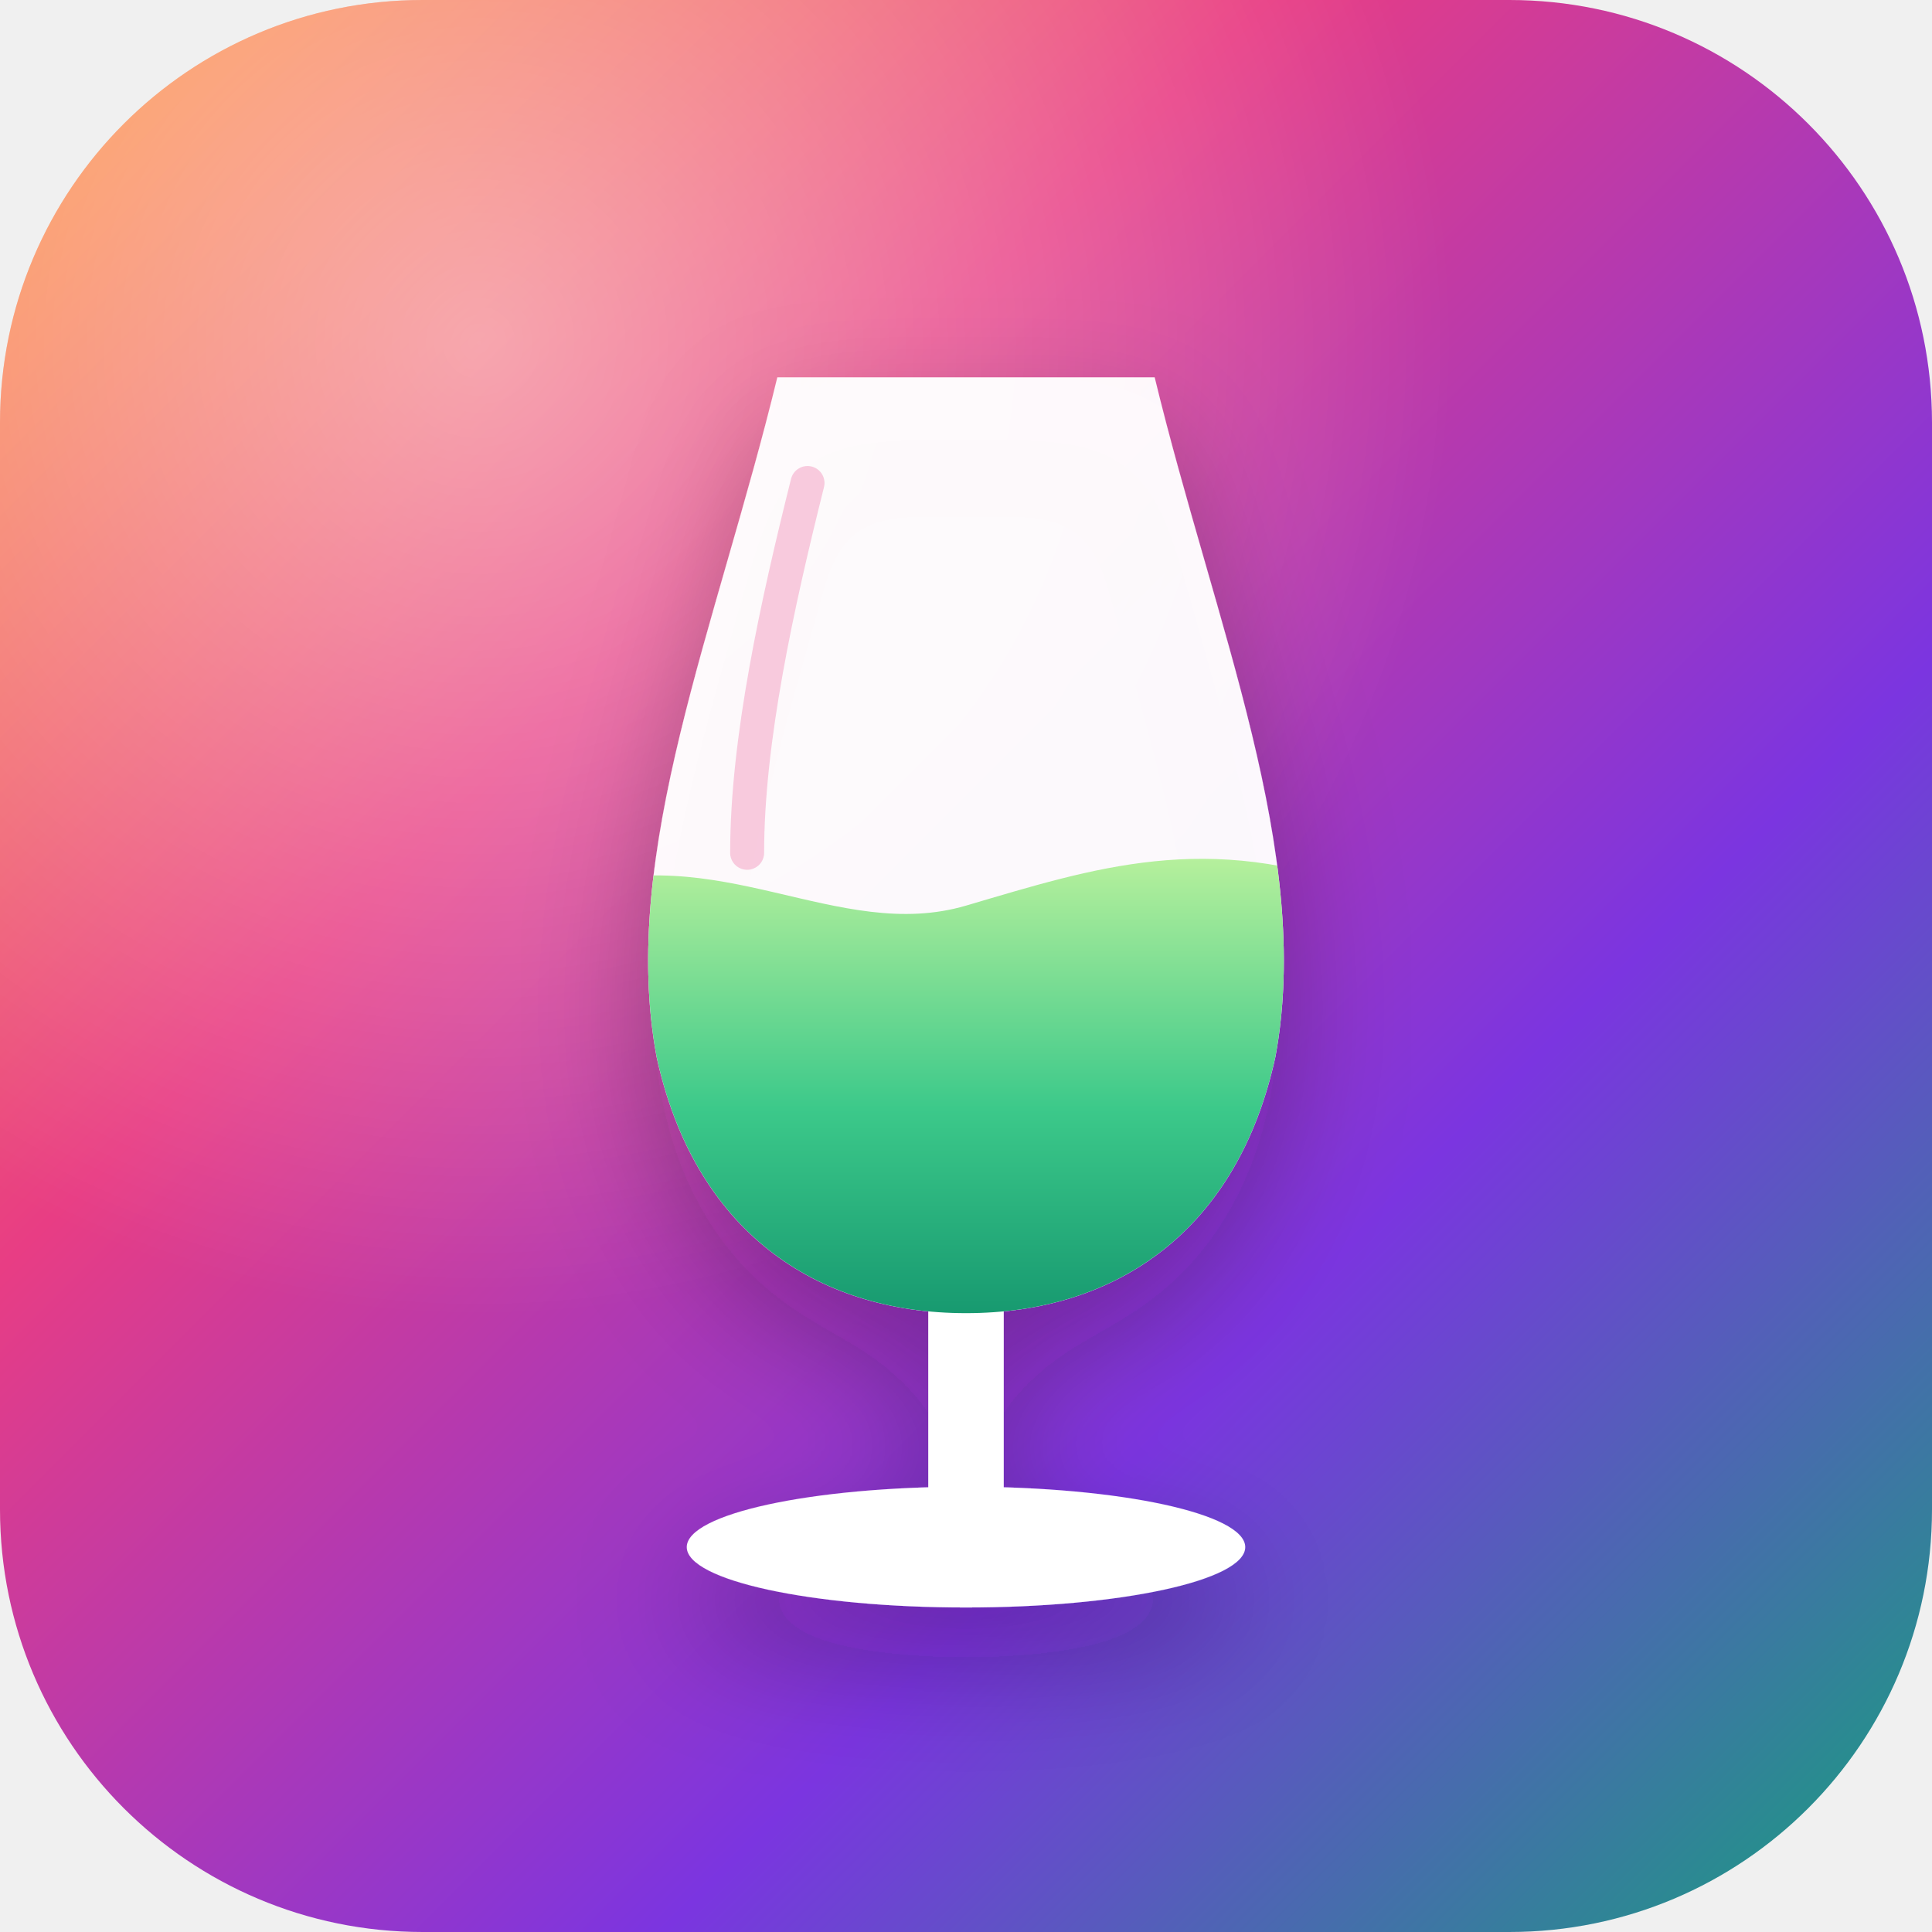
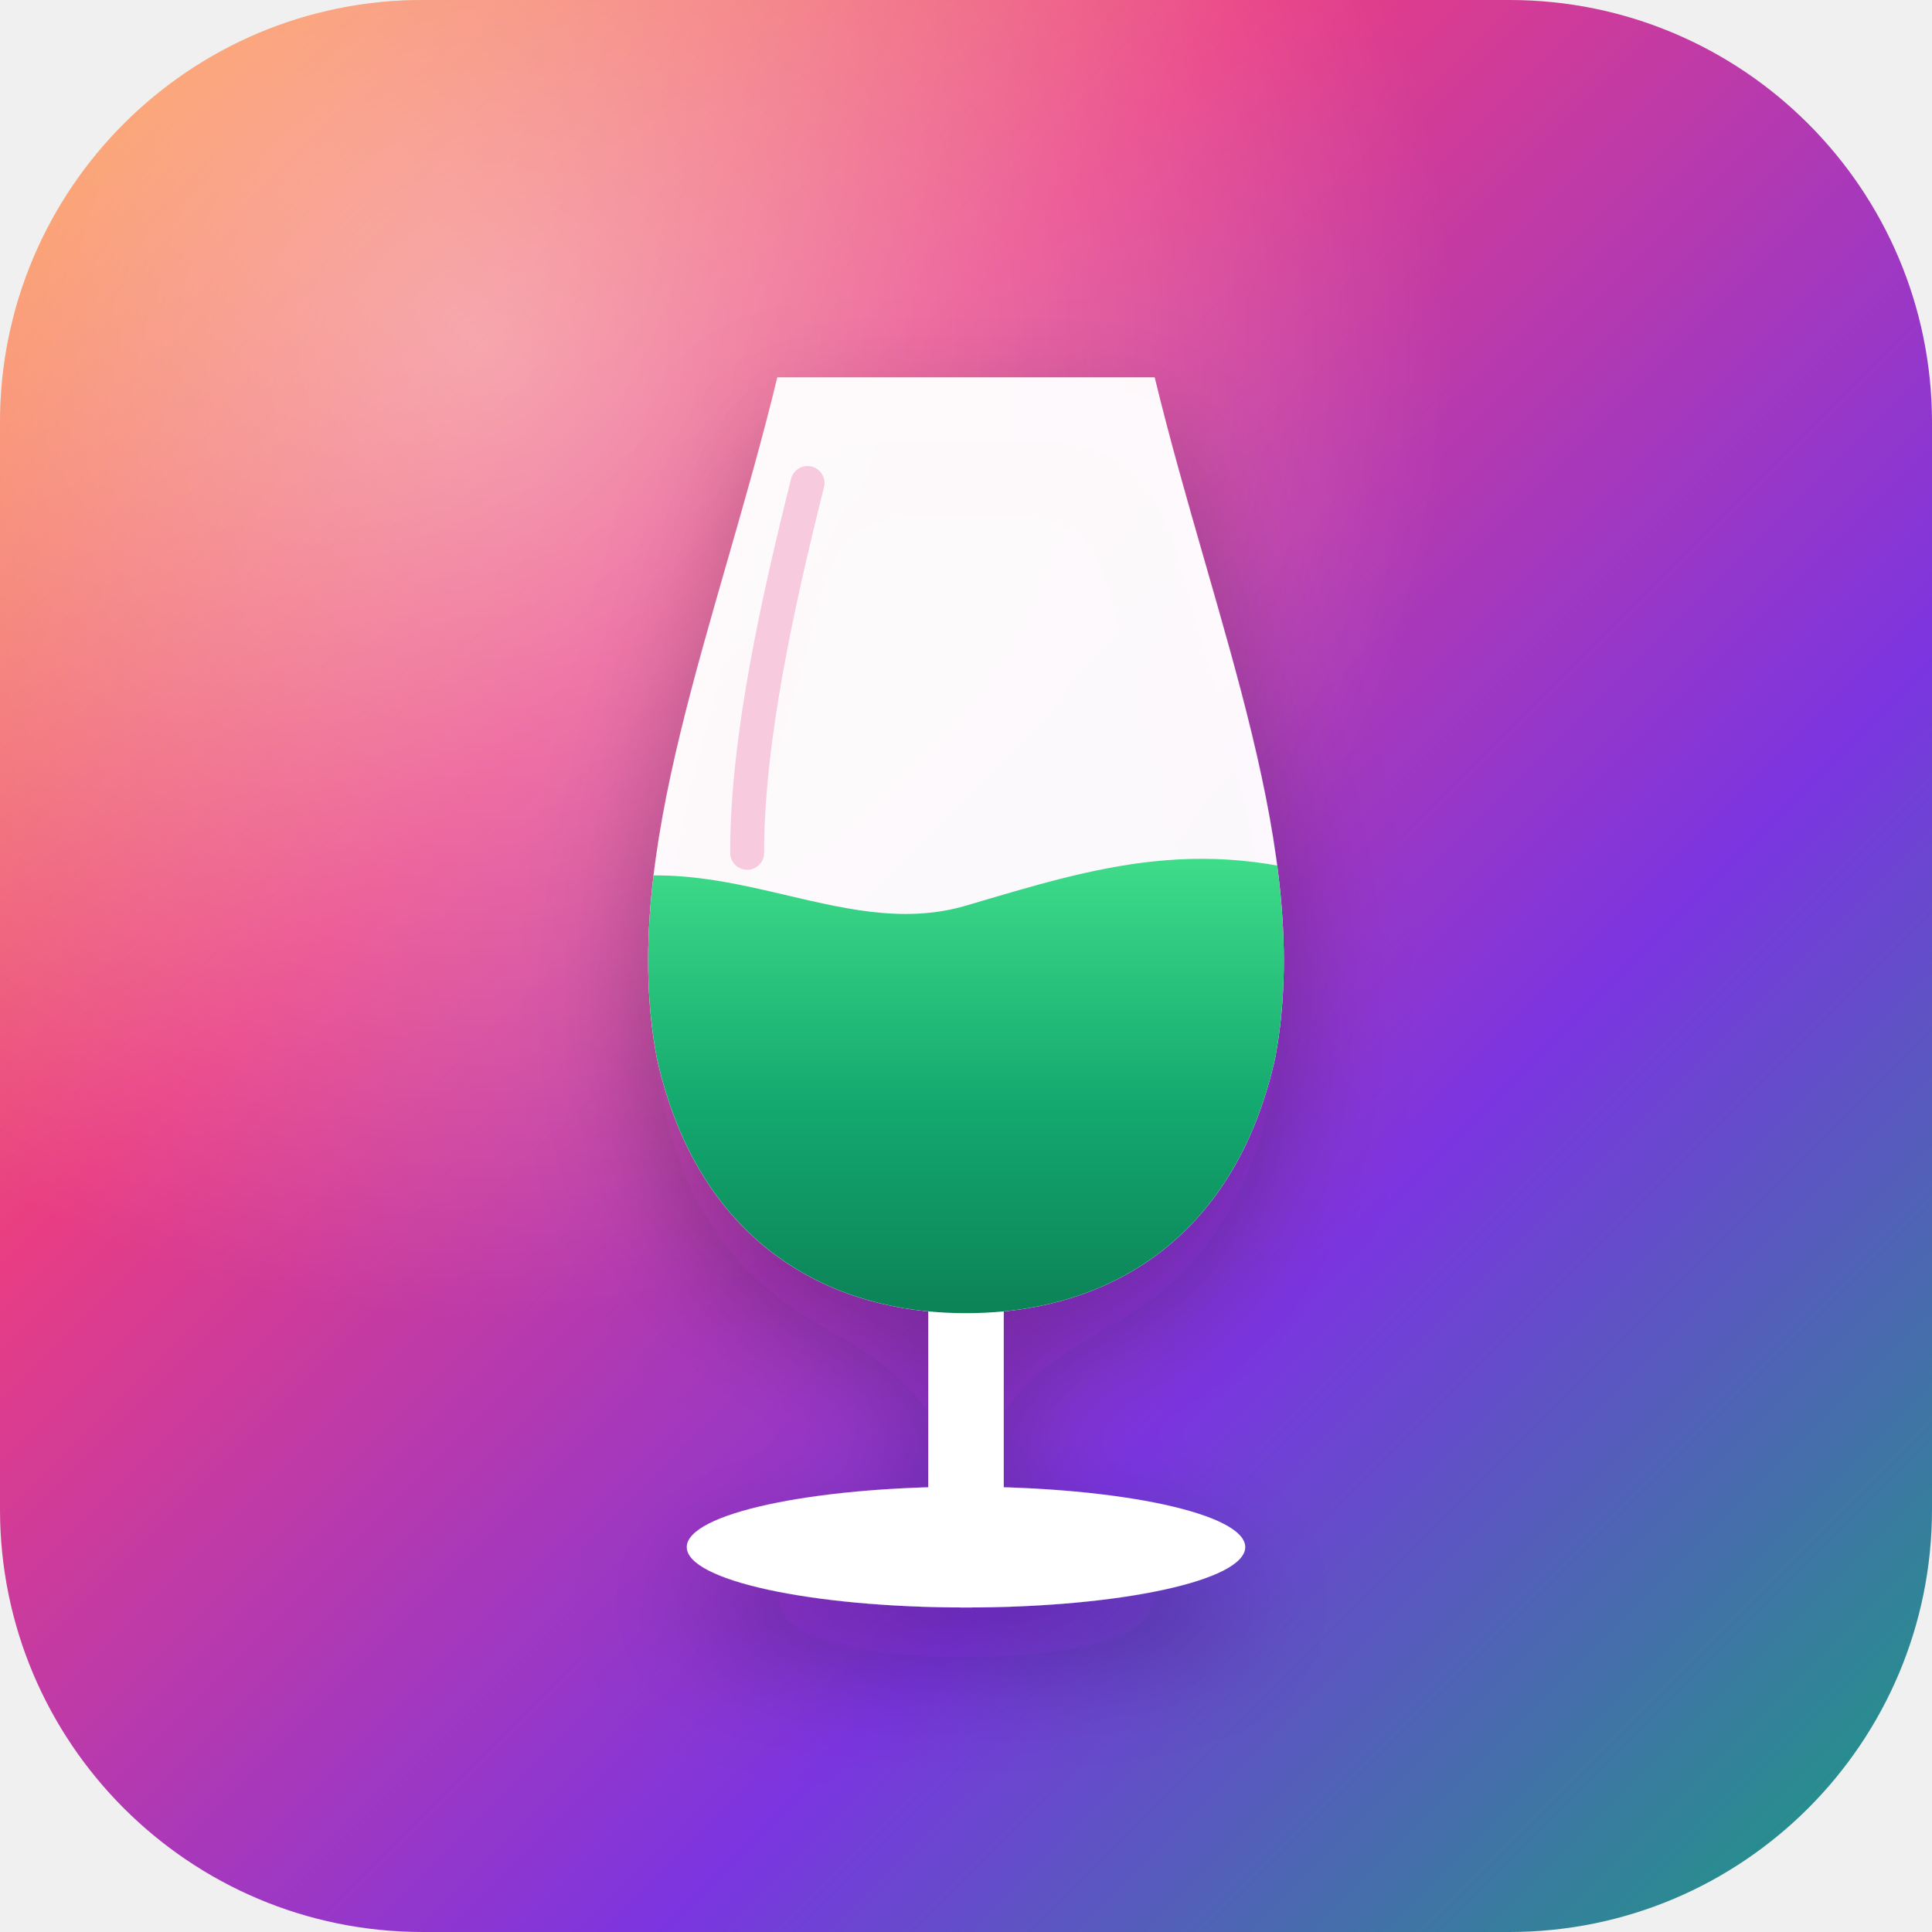
<svg xmlns="http://www.w3.org/2000/svg" viewBox="0 0 512 512">
  <defs>
    <linearGradient id="td" x1="0" y1="0" x2="1" y2="1">
      <stop offset="0.00" stop-color="#ff9a3d" />
      <stop offset="0.33" stop-color="#e83d84" />
      <stop offset="0.67" stop-color="#7b35e0" />
      <stop offset="1.00" stop-color="#13a37a" />
    </linearGradient>
    <linearGradient id="ld" x1="0" y1="0" x2="0" y2="1">
-       <stop offset="0.00" stop-color="#b6f09c" />
-       <stop offset="0.50" stop-color="#3cc98a" />
-       <stop offset="1.00" stop-color="#0f8f6a" />
+       <stop offset="0.00" stop-color="#3fdc8a" />
+       <stop offset="0.50" stop-color="#13a86e" />
+       <stop offset="1.00" stop-color="#0a7a52" />
    </linearGradient>
    <radialGradient id="hd" cx=".25" cy=".18" r=".5">
      <stop offset="0" stop-color="#fff" stop-opacity=".45" />
      <stop offset="1" stop-color="#fff" stop-opacity="0" />
    </radialGradient>
    <clipPath id="cd">
      <path d="M206 100C190 166 164 226 174 280C184 326 216 348 256 348C296 348 328 326 338 280C348 226 322 166 306 100Z" />
    </clipPath>
    <filter id="sd" x="-20%" y="-20%" width="140%" height="140%">
      <feDropShadow dx="0" dy="14" stdDeviation="16" flood-color="#2a0f2a" flood-opacity=".28" />
    </filter>
  </defs>
  <rect width="512" height="512" rx="112" fill="url(#td)" />
  <rect width="512" height="512" rx="112" fill="url(#hd)" />
  <g filter="url(#sd)">
    <path d="M206 100C190 166 164 226 174 280C184 326 216 348 256 348C296 348 328 326 338 280C348 226 322 166 306 100Z" fill="#fff" opacity=".96" />
    <rect x="246" y="344" width="20" height="62" fill="#fff" />
    <ellipse cx="256" cy="410" rx="74" ry="16" fill="#fff" />
  </g>
  <g clip-path="url(#cd)">
    <path d="M150 236C190 222 222 250 256 240C290 230 320 220 362 236V360H150Z" fill="url(#ld)" />
  </g>
  <path d="M200 150C192 190 186 222 190 252" fill="none" stroke="#fff" stroke-width="10" stroke-linecap="round" opacity=".0" />
  <path d="M214 128C206 160 198 196 198 226" fill="none" stroke="#e83d84" stroke-opacity=".25" stroke-width="9" stroke-linecap="round" />
</svg>
